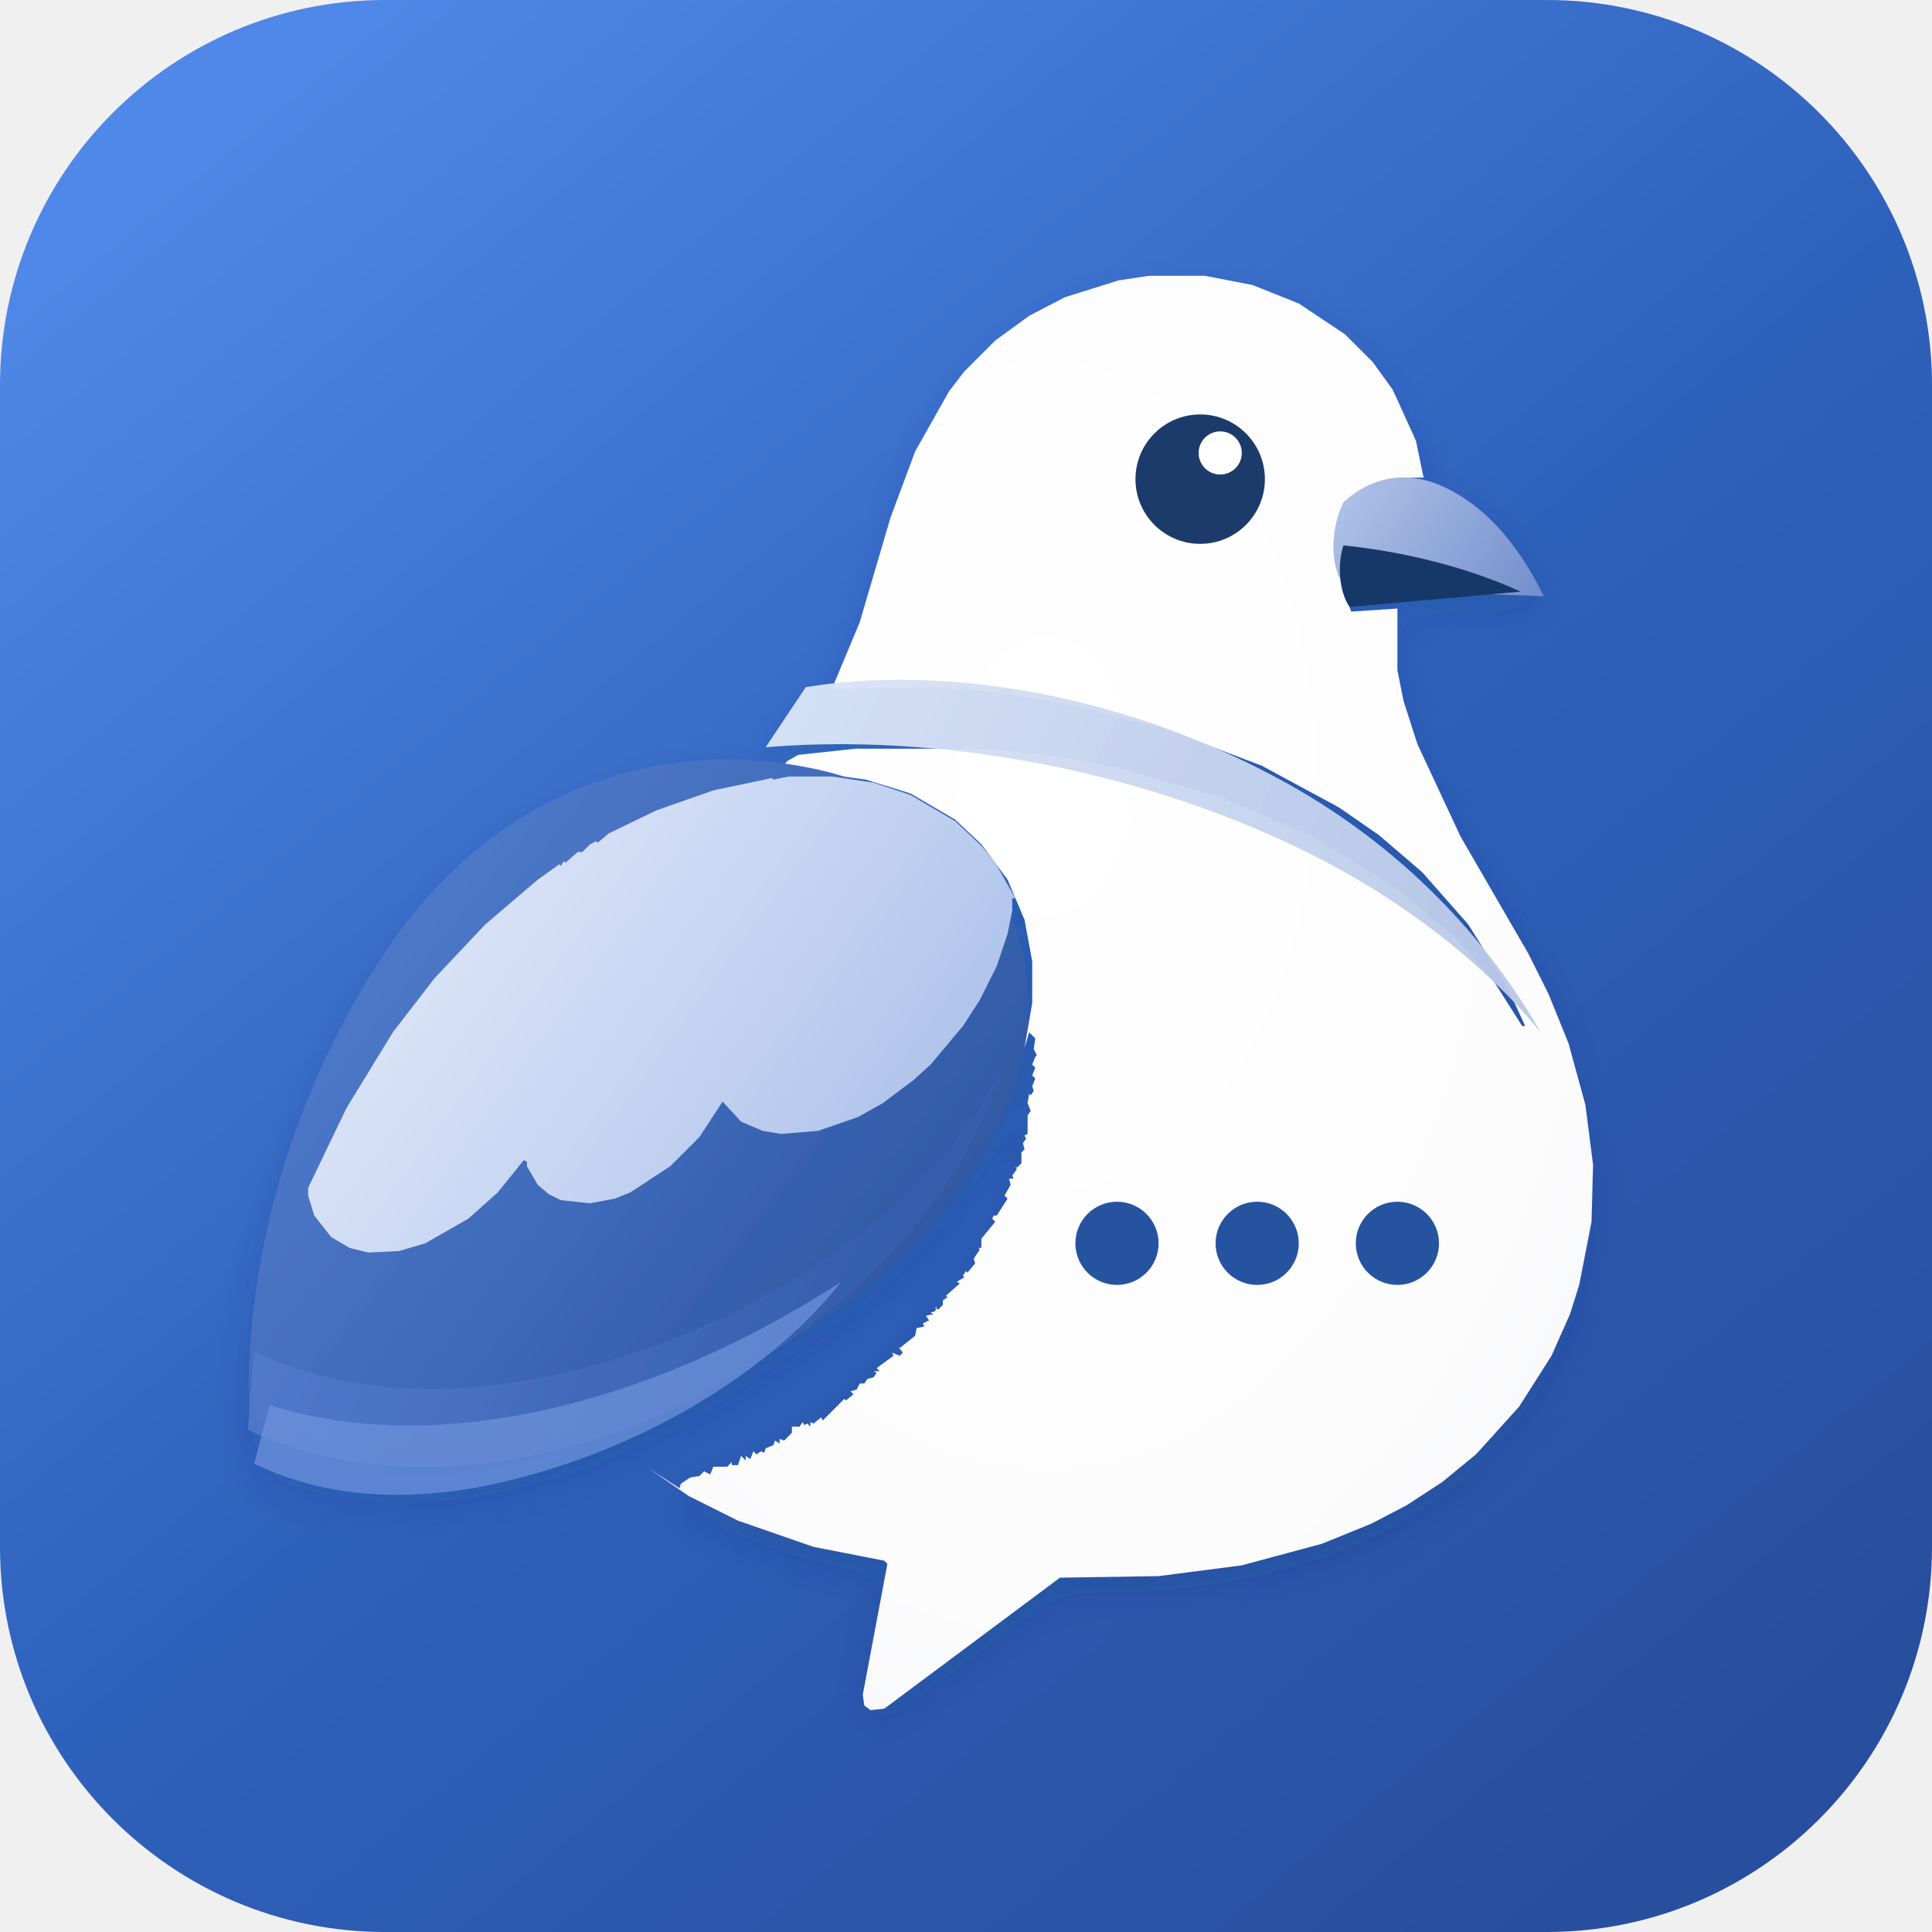
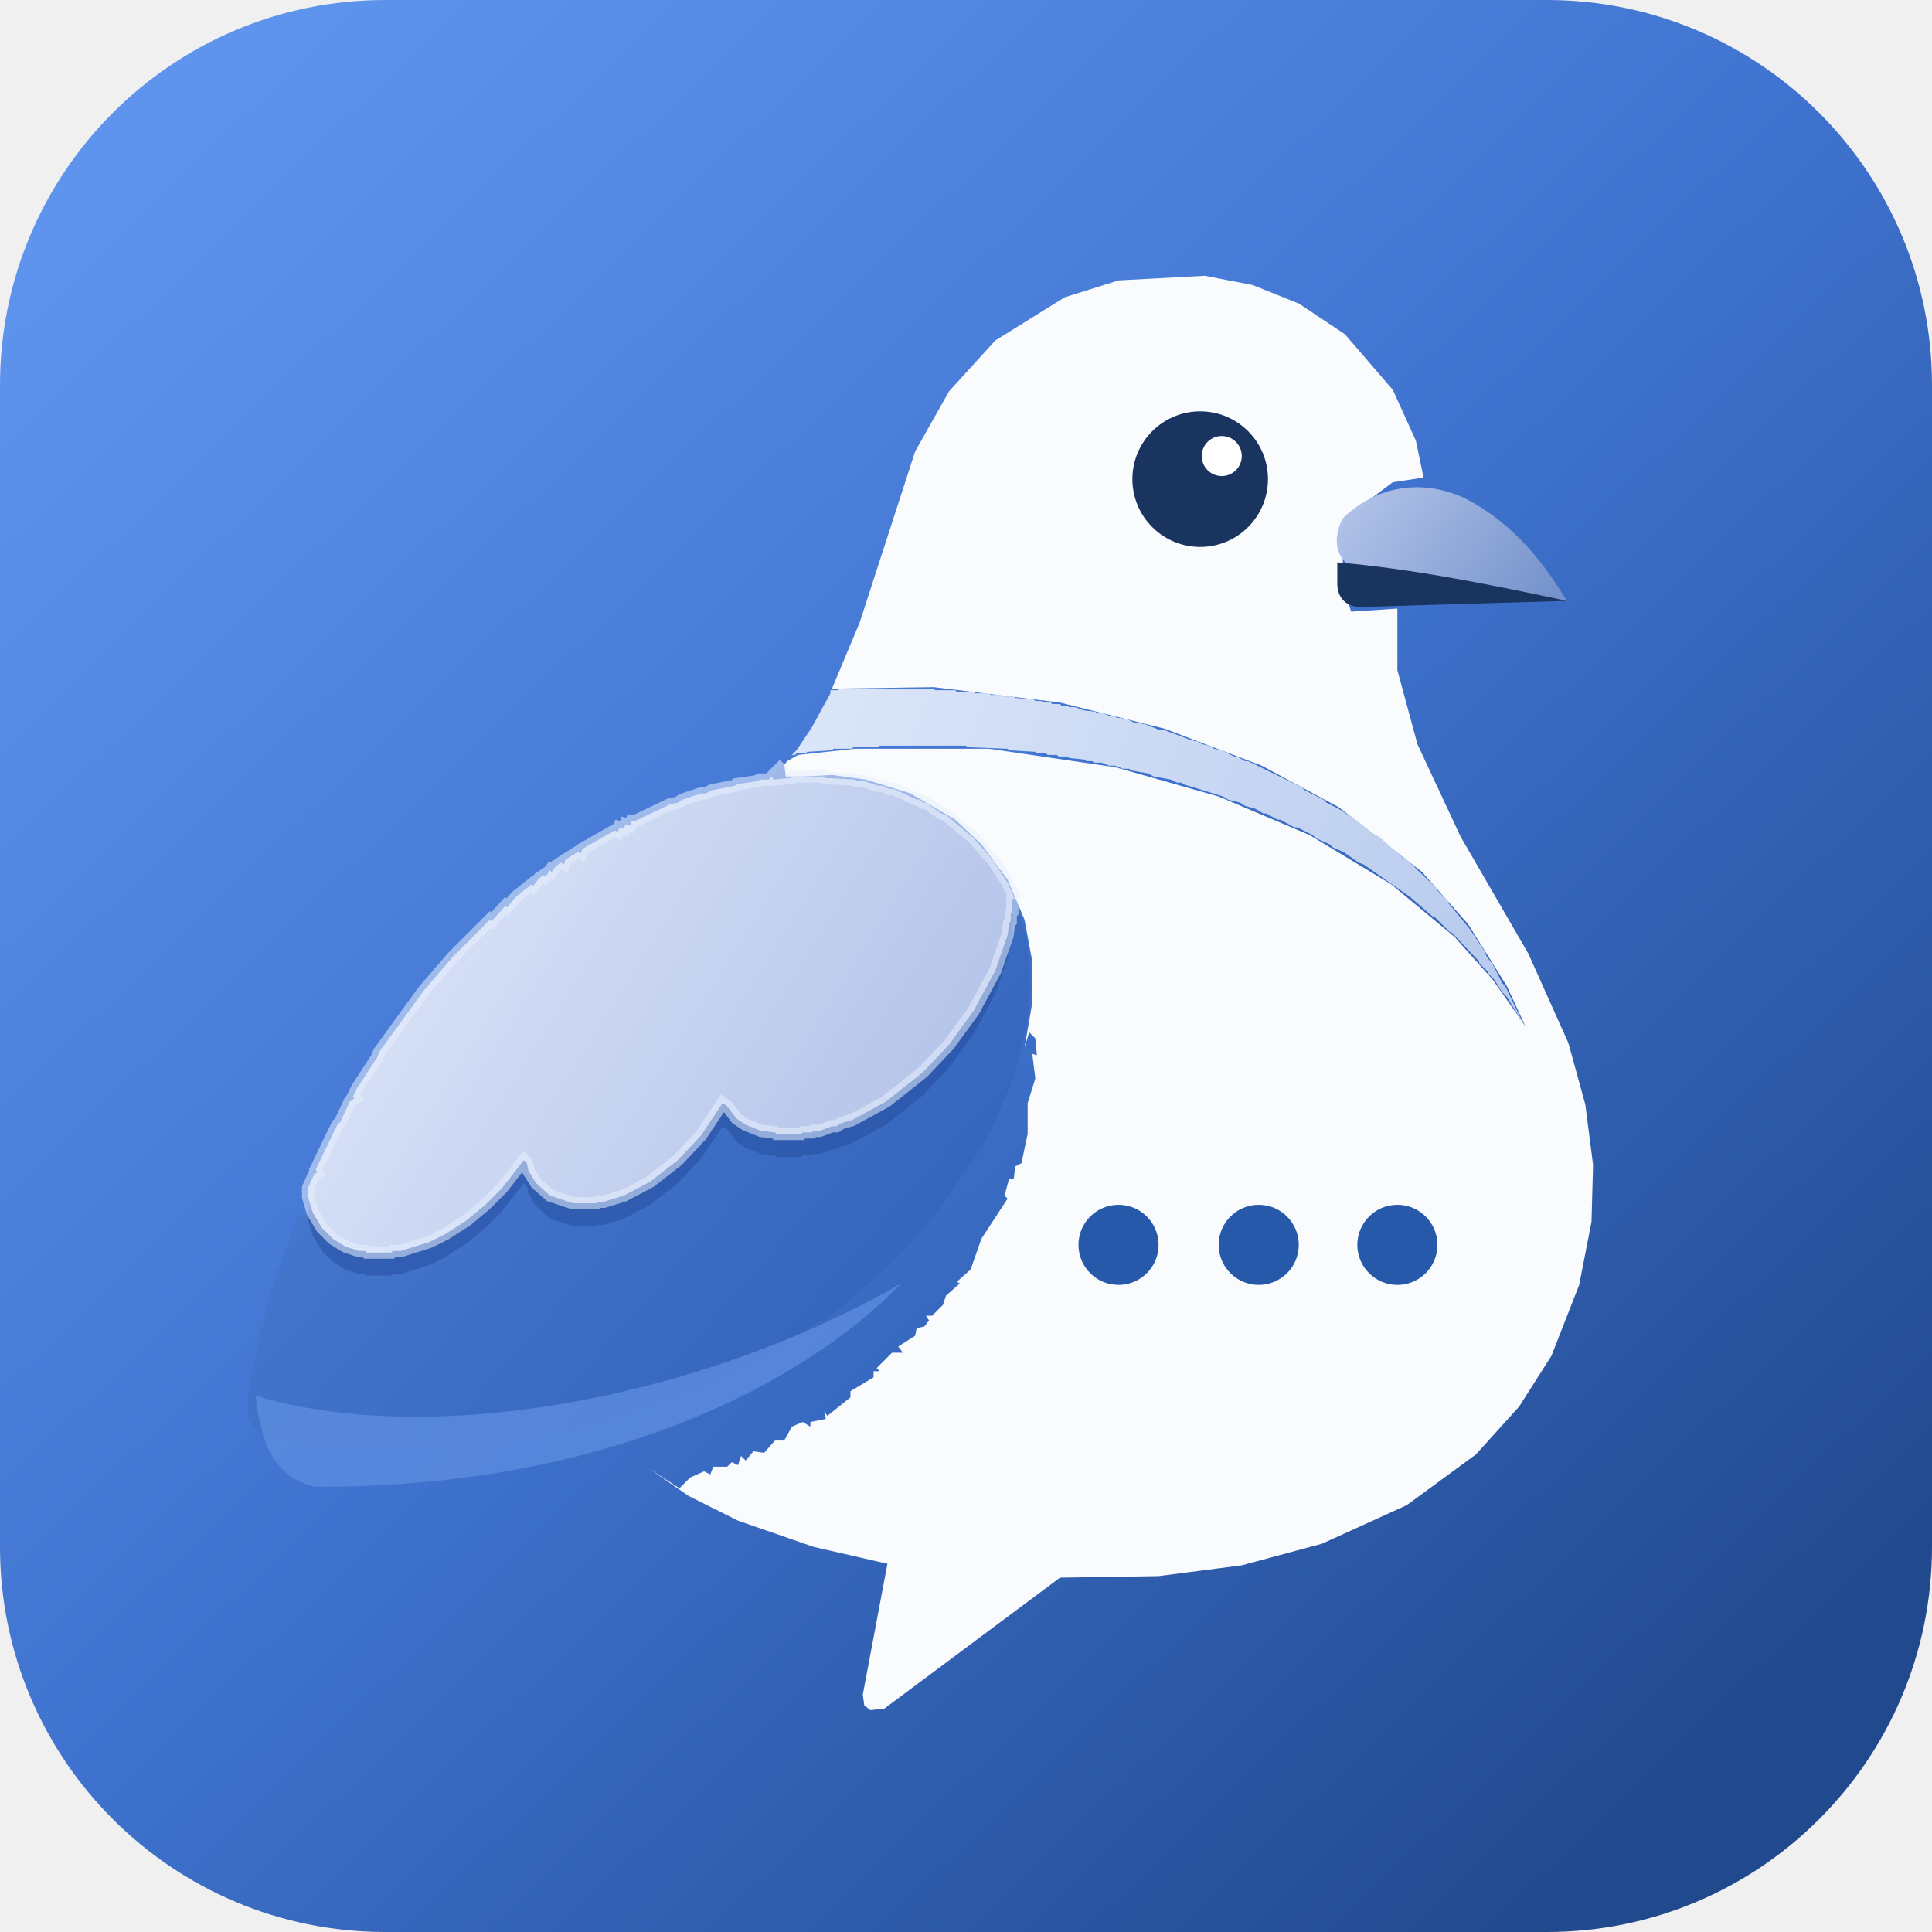
- <svg xmlns="http://www.w3.org/2000/svg" viewBox="0 0 1254 1254" role="img" aria-label="Pigeon app icon">
+ <svg xmlns="http://www.w3.org/2000/svg" viewBox="0 0 1254 1254">
  <defs>
-     <linearGradient id="bg" x1="150" y1="60" x2="1080" y2="1190" gradientUnits="userSpaceOnUse">
-       <stop stop-color="#4f88e8" />
-       <stop offset=".52" stop-color="#2e61bb" />
-       <stop offset="1" stop-color="#284f9e" />
+     <linearGradient id="bg" x1="100" y1="80" x2="1120" y2="1140" gradientUnits="userSpaceOnUse">
+       <stop offset="0" stop-color="#5f94ee" />
+       <stop offset=".5" stop-color="#3f73cf" />
+       <stop offset="1" stop-color="#21498e" />
    </linearGradient>
-     <radialGradient id="body" cx="42%" cy="35%" r="80%">
-       <stop stop-color="#ffffff" />
-       <stop offset=".72" stop-color="#fcfcfd" />
-       <stop offset="1" stop-color="#f4f5f7" />
-     </radialGradient>
-     <linearGradient id="wingOuter" x1="180" y1="560" x2="650" y2="930" gradientUnits="userSpaceOnUse">
-       <stop stop-color="#557fcf" />
-       <stop offset=".52" stop-color="#3c68b7" />
-       <stop offset="1" stop-color="#284f96" />
+     <linearGradient id="wingOuter" x1="200" y1="520" x2="660" y2="930" gradientUnits="userSpaceOnUse">
+       <stop offset="0" stop-color="#4d7fd8" />
+       <stop offset="1" stop-color="#2f5fb5" />
    </linearGradient>
-     <linearGradient id="wingTop" x1="220" y1="500" x2="620" y2="790" gradientUnits="userSpaceOnUse">
-       <stop stop-color="#e6edfb" />
-       <stop offset=".55" stop-color="#c7d5f2" />
-       <stop offset="1" stop-color="#a7bde8" />
+     <linearGradient id="wingTop" x1="210" y1="520" x2="640" y2="790" gradientUnits="userSpaceOnUse">
+       <stop offset="0" stop-color="#e0e9fb" />
+       <stop offset="1" stop-color="#aebfe6" />
    </linearGradient>
-     <linearGradient id="wingBand" x1="190" y1="700" x2="600" y2="900" gradientUnits="userSpaceOnUse">
-       <stop stop-color="#567fd0" />
-       <stop offset="1" stop-color="#315ba9" />
+     <linearGradient id="collar" x1="520" y1="440" x2="990" y2="660" gradientUnits="userSpaceOnUse">
+       <stop offset="0" stop-color="#dce6f9" />
+       <stop offset="1" stop-color="#b6c9ed" />
    </linearGradient>
-     <linearGradient id="neck" x1="500" y1="450" x2="960" y2="670" gradientUnits="userSpaceOnUse">
-       <stop stop-color="#dbe5f7" />
-       <stop offset="1" stop-color="#b9c9e8" />
+     <linearGradient id="beakTop" x1="870" y1="300" x2="1010" y2="400" gradientUnits="userSpaceOnUse">
+       <stop offset="0" stop-color="#b9c9ec" />
+       <stop offset="1" stop-color="#718fca" />
    </linearGradient>
-     <linearGradient id="beak" x1="860" y1="305" x2="1000" y2="395" gradientUnits="userSpaceOnUse">
-       <stop stop-color="#b6c7ea" />
-       <stop offset="1" stop-color="#718dcc" />
-     </linearGradient>
-     <filter id="soft" x="-20%" y="-20%" width="140%" height="140%">
-       <feDropShadow dx="0" dy="10" stdDeviation="12" flood-color="#15376e" flood-opacity=".14" />
-     </filter>
  </defs>
  <rect width="1254" height="1254" rx="250" fill="url(#bg)" />
-   <g filter="url(#soft)">
-     <path d="M 813,185 L 782,179 L 746,179 L 726,182 L 691,193 L 668,205 L 646,221 L 626,241 L 616,254 L 594,293 L 578,336 L 558,404 L 540,447 L 606,446 L 642,449 L 688,456 L 756,473 L 819,497 L 869,524 L 895,542 L 923,566 L 953,600 L 978,640 L 990,666 L 988,666 L 969,636 L 944,608 L 903,574 L 850,542 L 791,517 L 724,498 L 686,491 L 642,486 L 555,486 L 518,490 L 511,494 L 502,505 L 512,503 L 540,503 L 562,506 L 591,515 L 620,532 L 637,548 L 654,571 L 665,597 L 670,624 L 670,651 L 665,680 L 668,670 L 672,674 L 671,681 L 673,685 L 672,686 L 670,684 L 672,686 L 670,691 L 672,693 L 670,698 L 672,700 L 670,705 L 671,708 L 669,711 L 668,710 L 667,716 L 669,721 L 667,724 L 667,736 L 665,737 L 666,739 L 664,742 L 665,746 L 663,748 L 663,755 L 660,758 L 659,757 L 660,759 L 657,763 L 658,765 L 655,765 L 656,769 L 652,776 L 654,778 L 647,789 L 645,789 L 644,791 L 646,793 L 637,804 L 637,810 L 635,810 L 636,811 L 632,817 L 633,820 L 628,826 L 627,825 L 625,828 L 626,829 L 621,832 L 623,833 L 614,841 L 615,842 L 612,844 L 612,847 L 609,850 L 607,849 L 608,848 L 607,851 L 604,852 L 606,853 L 601,854 L 603,857 L 599,859 L 600,861 L 595,862 L 594,867 L 584,875 L 583,874 L 586,878 L 584,880 L 579,878 L 580,880 L 569,888 L 571,890 L 567,890 L 569,891 L 567,894 L 563,895 L 561,898 L 558,898 L 556,902 L 552,903 L 554,905 L 549,909 L 548,908 L 537,919 L 535,916 L 537,919 L 534,922 L 533,920 L 528,924 L 526,923 L 526,926 L 524,924 L 522,925 L 521,923 L 519,926 L 514,926 L 514,930 L 509,935 L 506,934 L 506,937 L 503,935 L 502,938 L 497,940 L 496,943 L 494,942 L 491,944 L 489,942 L 487,947 L 484,945 L 484,948 L 481,945 L 479,951 L 475,951 L 475,949 L 472,952 L 463,952 L 461,957 L 457,955 L 454,958 L 448,959 L 442,963 L 441,966 L 421,953 L 447,971 L 479,987 L 528,1004 L 574,1013 L 576,1015 L 560,1100 L 561,1107 L 565,1110 L 574,1109 L 688,1024 L 752,1023 L 806,1016 L 858,1002 L 890,989 L 913,977 L 936,962 L 958,944 L 986,913 L 1007,880 L 1019,853 L 1025,834 L 1033,793 L 1034,756 L 1029,717 L 1018,677 L 1005,645 L 992,619 L 948,543 L 920,483 L 911,455 L 907,435 L 907,395 L 877,397 L 871,379 L 870,362 L 872,351 L 876,340 L 884,328 L 895,318 L 904,313 L 914,310 L 924,310 L 919,286 L 904,253 L 891,235 L 873,217 L 843,197 Z" fill="url(#body)" />
-     <path d="M497 485 C628 474 782 509 893 578 C936 605 973 637 1000 670 C961 602 902 544 829 505 C723 448 608 432 523 446 Z" fill="url(#neck)" opacity=".96" />
-     <path d="M162 918 C158 830 184 719 248 621 C321 509 433 477 533 500 C622 521 672 587 667 661 C661 755 576 846 459 899 C354 947 238 954 162 918 Z" fill="url(#wingOuter)" />
-     <path d="M 659,583 L 646,560 L 637,549 L 620,533 L 591,516 L 567,508 L 540,504 L 512,504 L 502,506 L 501,505 L 463,513 L 426,526 L 395,541 L 388,547 L 387,546 L 383,548 L 378,553 L 375,553 L 367,560 L 366,559 L 364,562 L 363,561 L 349,571 L 315,600 L 282,635 L 255,670 L 225,719 L 200,771 L 200,776 L 204,789 L 215,803 L 227,810 L 239,813 L 259,812 L 276,807 L 304,791 L 323,774 L 340,753 L 342,754 L 342,757 L 349,769 L 356,775 L 364,779 L 383,781 L 399,778 L 409,774 L 435,757 L 454,738 L 469,715 L 481,728 L 495,734 L 507,736 L 531,734 L 557,725 L 573,716 L 593,701 L 604,691 L 625,666 L 636,649 L 647,627 L 654,606 L 657,591 L 657,583 Z" fill="url(#wingTop)" />
-     <path d="M165 877 C240 914 340 907 437 869 C538 829 618 762 650 693 C627 774 555 852 456 905 C356 958 242 967 161 928 Z" fill="url(#wingBand)" opacity=".95" />
-     <path d="M175 912 C282 946 421 913 546 832 C497 894 408 946 312 965 C253 976 204 969 165 950 Z" fill="#6d93dc" opacity=".72" />
-     <circle cx="779" cy="311" r="42" fill="#1d3b6b" />
-     <circle cx="792" cy="294" r="14" fill="#fff" />
-     <path d="M872 326 C893 307 918 305 943 319 C967 332 987 356 1002 387 L874 382 C863 370 863 344 872 326 Z" fill="url(#beak)" />
-     <path d="M872 354 C911 358 952 368 987 384 L876 394 C869 384 868 366 872 354 Z" fill="#193868" />
-     <circle cx="725" cy="807" r="27" fill="#2852a0" />
-     <circle cx="816" cy="807" r="27" fill="#2852a0" />
-     <circle cx="907" cy="807" r="27" fill="#2852a0" />
-   </g>
+   <path d="M813,185 L782,179 L726,182 L691,193 L646,221 L616,254 L594,293 L558,404 L540,447 L606,446 L688,456 L756,473 L819,497 L869,524 L923,566 L953,600 L978,640 L990,666 L969,636 L944,608 L903,574 L850,542 L791,517 L724,498 L642,486 L555,486 L518,490 L511,494 L502,505 L540,503 L562,506 L591,515 L620,532 L637,548 L654,571 L665,597 L670,624 L670,651 L665,680 L668,670 L672,674 L673,685 L670,684 L672,700 L667,716 L667,736 L663,755 L659,757 L658,765 L655,765 L652,776 L654,778 L637,804 L630,824 L621,832 L623,833 L614,841 L612,847 L605,854 L601,854 L603,857 L600,861 L595,862 L594,867 L583,874 L586,878 L579,878 L569,888 L571,890 L567,890 L567,894 L552,903 L552,907 L537,919 L535,916 L536,921 L526,923 L526,926 L521,923 L514,926 L509,935 L503,935 L496,943 L489,942 L484,948 L481,945 L479,951 L475,949 L472,952 L463,952 L461,957 L457,955 L448,959 L441,966 L421,953 L447,971 L479,987 L528,1004 L576,1015 L560,1100 L561,1107 L565,1110 L574,1109 L688,1024 L752,1023 L806,1016 L858,1002 L913,977 L958,944 L986,913 L1007,880 L1025,834 L1033,793 L1034,756 L1029,717 L1018,677 L992,619 L948,543 L920,483 L907,435 L907,395 L877,397 L871,379 L872,351 L884,328 L904,313 L924,310 L919,286 L904,253 L873,217 L843,197Z" fill="#fafbfd" />
+   <path d="M512,492 L514,490 L516,490 L517,489 L523,489 L524,488 L540,487 L541,486 L553,486 L554,485 L570,485 L571,484 L627,484 L628,485 L654,486 L655,487 L672,488 L673,489 L679,489 L680,490 L686,490 L687,491 L693,491 L694,492 L704,493 L705,494 L709,494 L710,495 L715,495 L720,497 L724,497 L729,499 L733,499 L734,500 L745,502 L749,504 L760,506 L764,508 L767,508 L768,509 L794,517 L797,519 L805,521 L808,523 L815,525 L820,528 L822,528 L829,532 L831,532 L840,537 L842,537 L852,542 L854,544 L863,548 L865,550 L872,553 L882,560 L885,561 L915,582 L930,595 L931,595 L941,605 L942,605 L960,624 L960,625 L966,631 L966,632 L970,636 L975,644 L978,647 L989,665 L977,640 L975,638 L969,626 L965,621 L964,618 L954,603 L940,586 L940,585 L933,578 L933,577 L912,557 L911,557 L895,543 L891,541 L881,533 L869,525 L861,521 L859,519 L847,513 L845,511 L810,494 L808,494 L803,491 L801,491 L793,487 L788,486 L785,484 L780,483 L777,481 L775,481 L774,480 L772,480 L756,474 L753,474 L743,470 L736,469 L732,467 L729,467 L728,466 L725,466 L724,465 L721,465 L716,463 L712,463 L711,462 L703,461 L698,459 L694,459 L693,458 L689,458 L688,457 L683,457 L682,456 L677,456 L676,455 L672,455 L671,454 L659,453 L658,452 L651,452 L650,451 L643,451 L642,450 L633,450 L632,449 L621,449 L620,448 L607,448 L606,447 L545,447 L544,448 L539,448 L539,450 L527,472 L517,487Z" fill="url(#collar)" />
+   <path d="M645,559 L634,546 L622,535 L597,519 L583,513 L561,507 L535,504 L510,504 L509,496 L499,506 L478,509 L455,515 L410,533 L381,549 L350,570 L318,597 L294,621 L275,643 L246,683 L219,730 L200,771 L200,788 L193,789 L176,837 L163,892 L161,907 L161,920 L163,924 L170,930 L177,932 L211,937 L240,939 L295,938 L343,932 L391,921 L439,905 L472,891 L514,869 L531,858 L536,857 L570,828 L591,807 L609,786 L638,743 L646,728 L658,699 L667,662 L669,641 L668,621 L666,608 L659,584 L654,573Z" fill="url(#wingOuter)" />
+   <path d="M654,573 L645,559 L632,544 L614,529 L611,528 L601,521 L599,521 L597,519 L595,519 L580,512 L577,512 L573,510 L570,510 L561,507 L556,507 L555,506 L536,505 L535,504 L514,504 L513,505 L502,506 L501,504 L509,496 L499,506 L493,506 L492,507 L478,509 L477,510 L462,513 L458,515 L455,515 L443,519 L440,521 L435,522 L412,533 L410,533 L409,536 L406,535 L405,538 L402,537 L401,540 L399,539 L378,551 L377,554 L375,553 L367,558 L366,561 L364,560 L361,562 L358,566 L357,565 L354,569 L353,568 L350,570 L346,575 L345,574 L335,582 L329,589 L328,588 L319,598 L318,597 L294,621 L275,643 L246,683 L245,686 L232,706 L229,712 L230,713 L227,715 L221,728 L219,730 L205,759 L206,761 L204,762 L200,771 L200,777 L203,787 L209,797 L216,804 L224,809 L233,812 L237,812 L238,813 L254,813 L255,812 L260,812 L279,806 L289,801 L303,792 L315,782 L326,771 L340,753 L342,755 L343,760 L348,768 L357,776 L372,781 L387,781 L388,780 L392,780 L405,776 L422,767 L440,753 L455,737 L469,716 L472,718 L478,726 L484,730 L494,734 L503,735 L504,736 L520,736 L521,735 L527,735 L528,734 L532,734 L540,731 L543,731 L546,729 L553,727 L575,715 L599,696 L616,678 L632,656 L646,630 L654,607 L655,599 L656,598 L656,593 L657,592 L657,584 L658,583 L659,584Z" transform="translate(0 15)" fill="#244f9f" opacity=".55" />
+   <path d="M654,573 L645,559 L632,544 L614,529 L611,528 L601,521 L599,521 L597,519 L595,519 L580,512 L577,512 L573,510 L570,510 L561,507 L556,507 L555,506 L536,505 L535,504 L514,504 L513,505 L502,506 L501,504 L509,496 L499,506 L493,506 L492,507 L478,509 L477,510 L462,513 L458,515 L455,515 L443,519 L440,521 L435,522 L412,533 L410,533 L409,536 L406,535 L405,538 L402,537 L401,540 L399,539 L378,551 L377,554 L375,553 L367,558 L366,561 L364,560 L361,562 L358,566 L357,565 L354,569 L353,568 L350,570 L346,575 L345,574 L335,582 L329,589 L328,588 L319,598 L318,597 L294,621 L275,643 L246,683 L245,686 L232,706 L229,712 L230,713 L227,715 L221,728 L219,730 L205,759 L206,761 L204,762 L200,771 L200,777 L203,787 L209,797 L216,804 L224,809 L233,812 L237,812 L238,813 L254,813 L255,812 L260,812 L279,806 L289,801 L303,792 L315,782 L326,771 L340,753 L342,755 L343,760 L348,768 L357,776 L372,781 L387,781 L388,780 L392,780 L405,776 L422,767 L440,753 L455,737 L469,716 L472,718 L478,726 L484,730 L494,734 L503,735 L504,736 L520,736 L521,735 L527,735 L528,734 L532,734 L540,731 L543,731 L546,729 L553,727 L575,715 L599,696 L616,678 L632,656 L646,630 L654,607 L655,599 L656,598 L656,593 L657,592 L657,584 L658,583 L659,584Z" fill="url(#wingTop)" />
+   <path d="M654,573 L645,559 L632,544 L614,529 L611,528 L601,521 L599,521 L597,519 L595,519 L580,512 L577,512 L573,510 L570,510 L561,507 L556,507 L555,506 L536,505 L535,504 L514,504 L513,505 L502,506 L501,504 L509,496 L499,506 L493,506 L492,507 L478,509 L477,510 L462,513 L458,515 L455,515 L443,519 L440,521 L435,522 L412,533 L410,533 L409,536 L406,535 L405,538 L402,537 L401,540 L399,539 L378,551 L377,554 L375,553 L367,558 L366,561 L364,560 L361,562 L358,566 L357,565 L354,569 L353,568 L350,570 L346,575 L345,574 L335,582 L329,589 L328,588 L319,598 L318,597 L294,621 L275,643 L246,683 L245,686 L232,706 L229,712 L230,713 L227,715 L221,728 L219,730 L205,759 L206,761 L204,762 L200,771 L200,777 L203,787 L209,797 L216,804 L224,809 L233,812 L237,812 L238,813 L254,813 L255,812 L260,812 L279,806 L289,801 L303,792 L315,782 L326,771 L340,753 L342,755 L343,760 L348,768 L357,776 L372,781 L387,781 L388,780 L392,780 L405,776 L422,767 L440,753 L455,737 L469,716 L472,718 L478,726 L484,730 L494,734 L503,735 L504,736 L520,736 L521,735 L527,735 L528,734 L532,734 L540,731 L543,731 L546,729 L553,727 L575,715 L599,696 L616,678 L632,656 L646,630 L654,607 L655,599 L656,598 L656,593 L657,592 L657,584 L658,583 L659,584Z" fill="none" stroke="#e8effd" stroke-width="8" opacity=".55" />
+   <path d="M166 906 C280 940 455 908 585 833 C520 900 390 966 204 965 C184 960 170 946 166 906Z" fill="#5f8de0" opacity=".75" />
+   <circle cx="779" cy="311" r="44" fill="#18345f" />
+   <circle cx="793" cy="296" r="13" fill="#fff" />
+   <path d="M873 335 C895 315 923 311 950 323 C978 337 999 360 1017 390 C966 386 925 380 887 372 C873 369 866 359 868 347 C869 342 870 338 873 335Z" fill="url(#beakTop)" />
+   <path d="M868 365 C914 369 961 378 1017 390 L883 394 C874 394 868 388 868 379Z" fill="#18345f" />
+   <circle cx="726" cy="808" r="26" fill="#2759aa" />
+   <circle cx="817" cy="808" r="26" fill="#2759aa" />
+   <circle cx="907" cy="808" r="26" fill="#2759aa" />
</svg>
